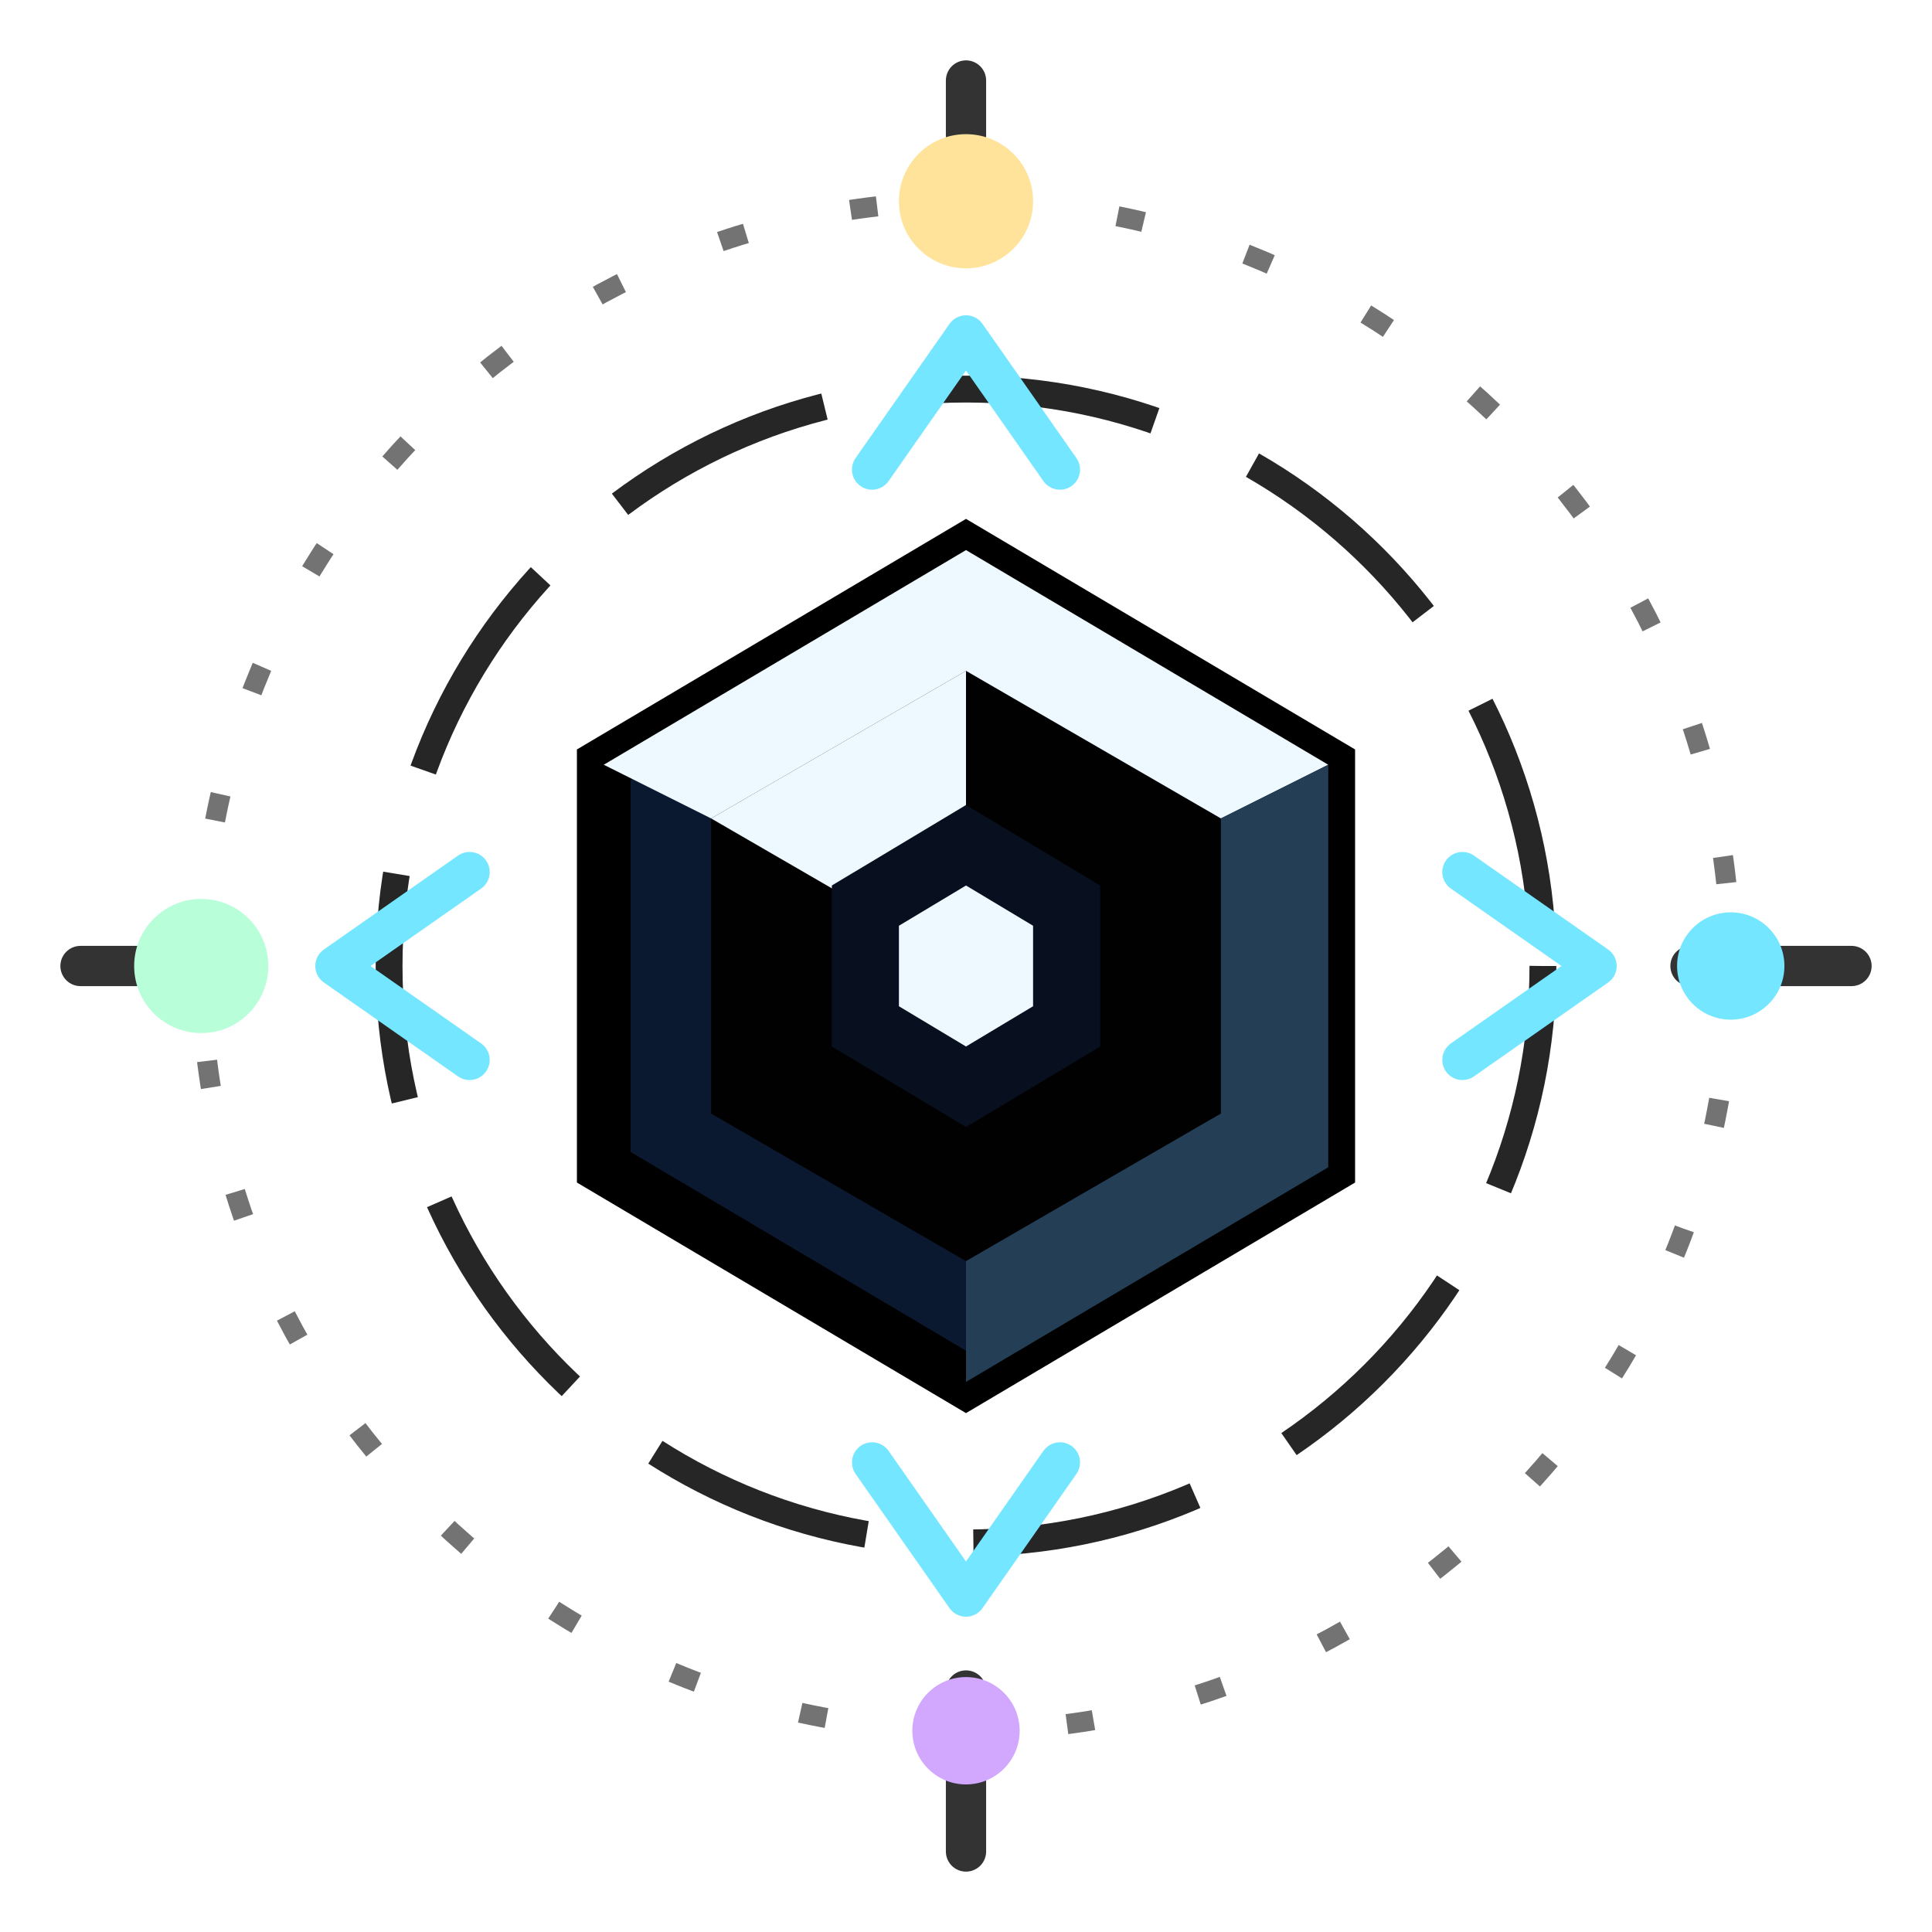
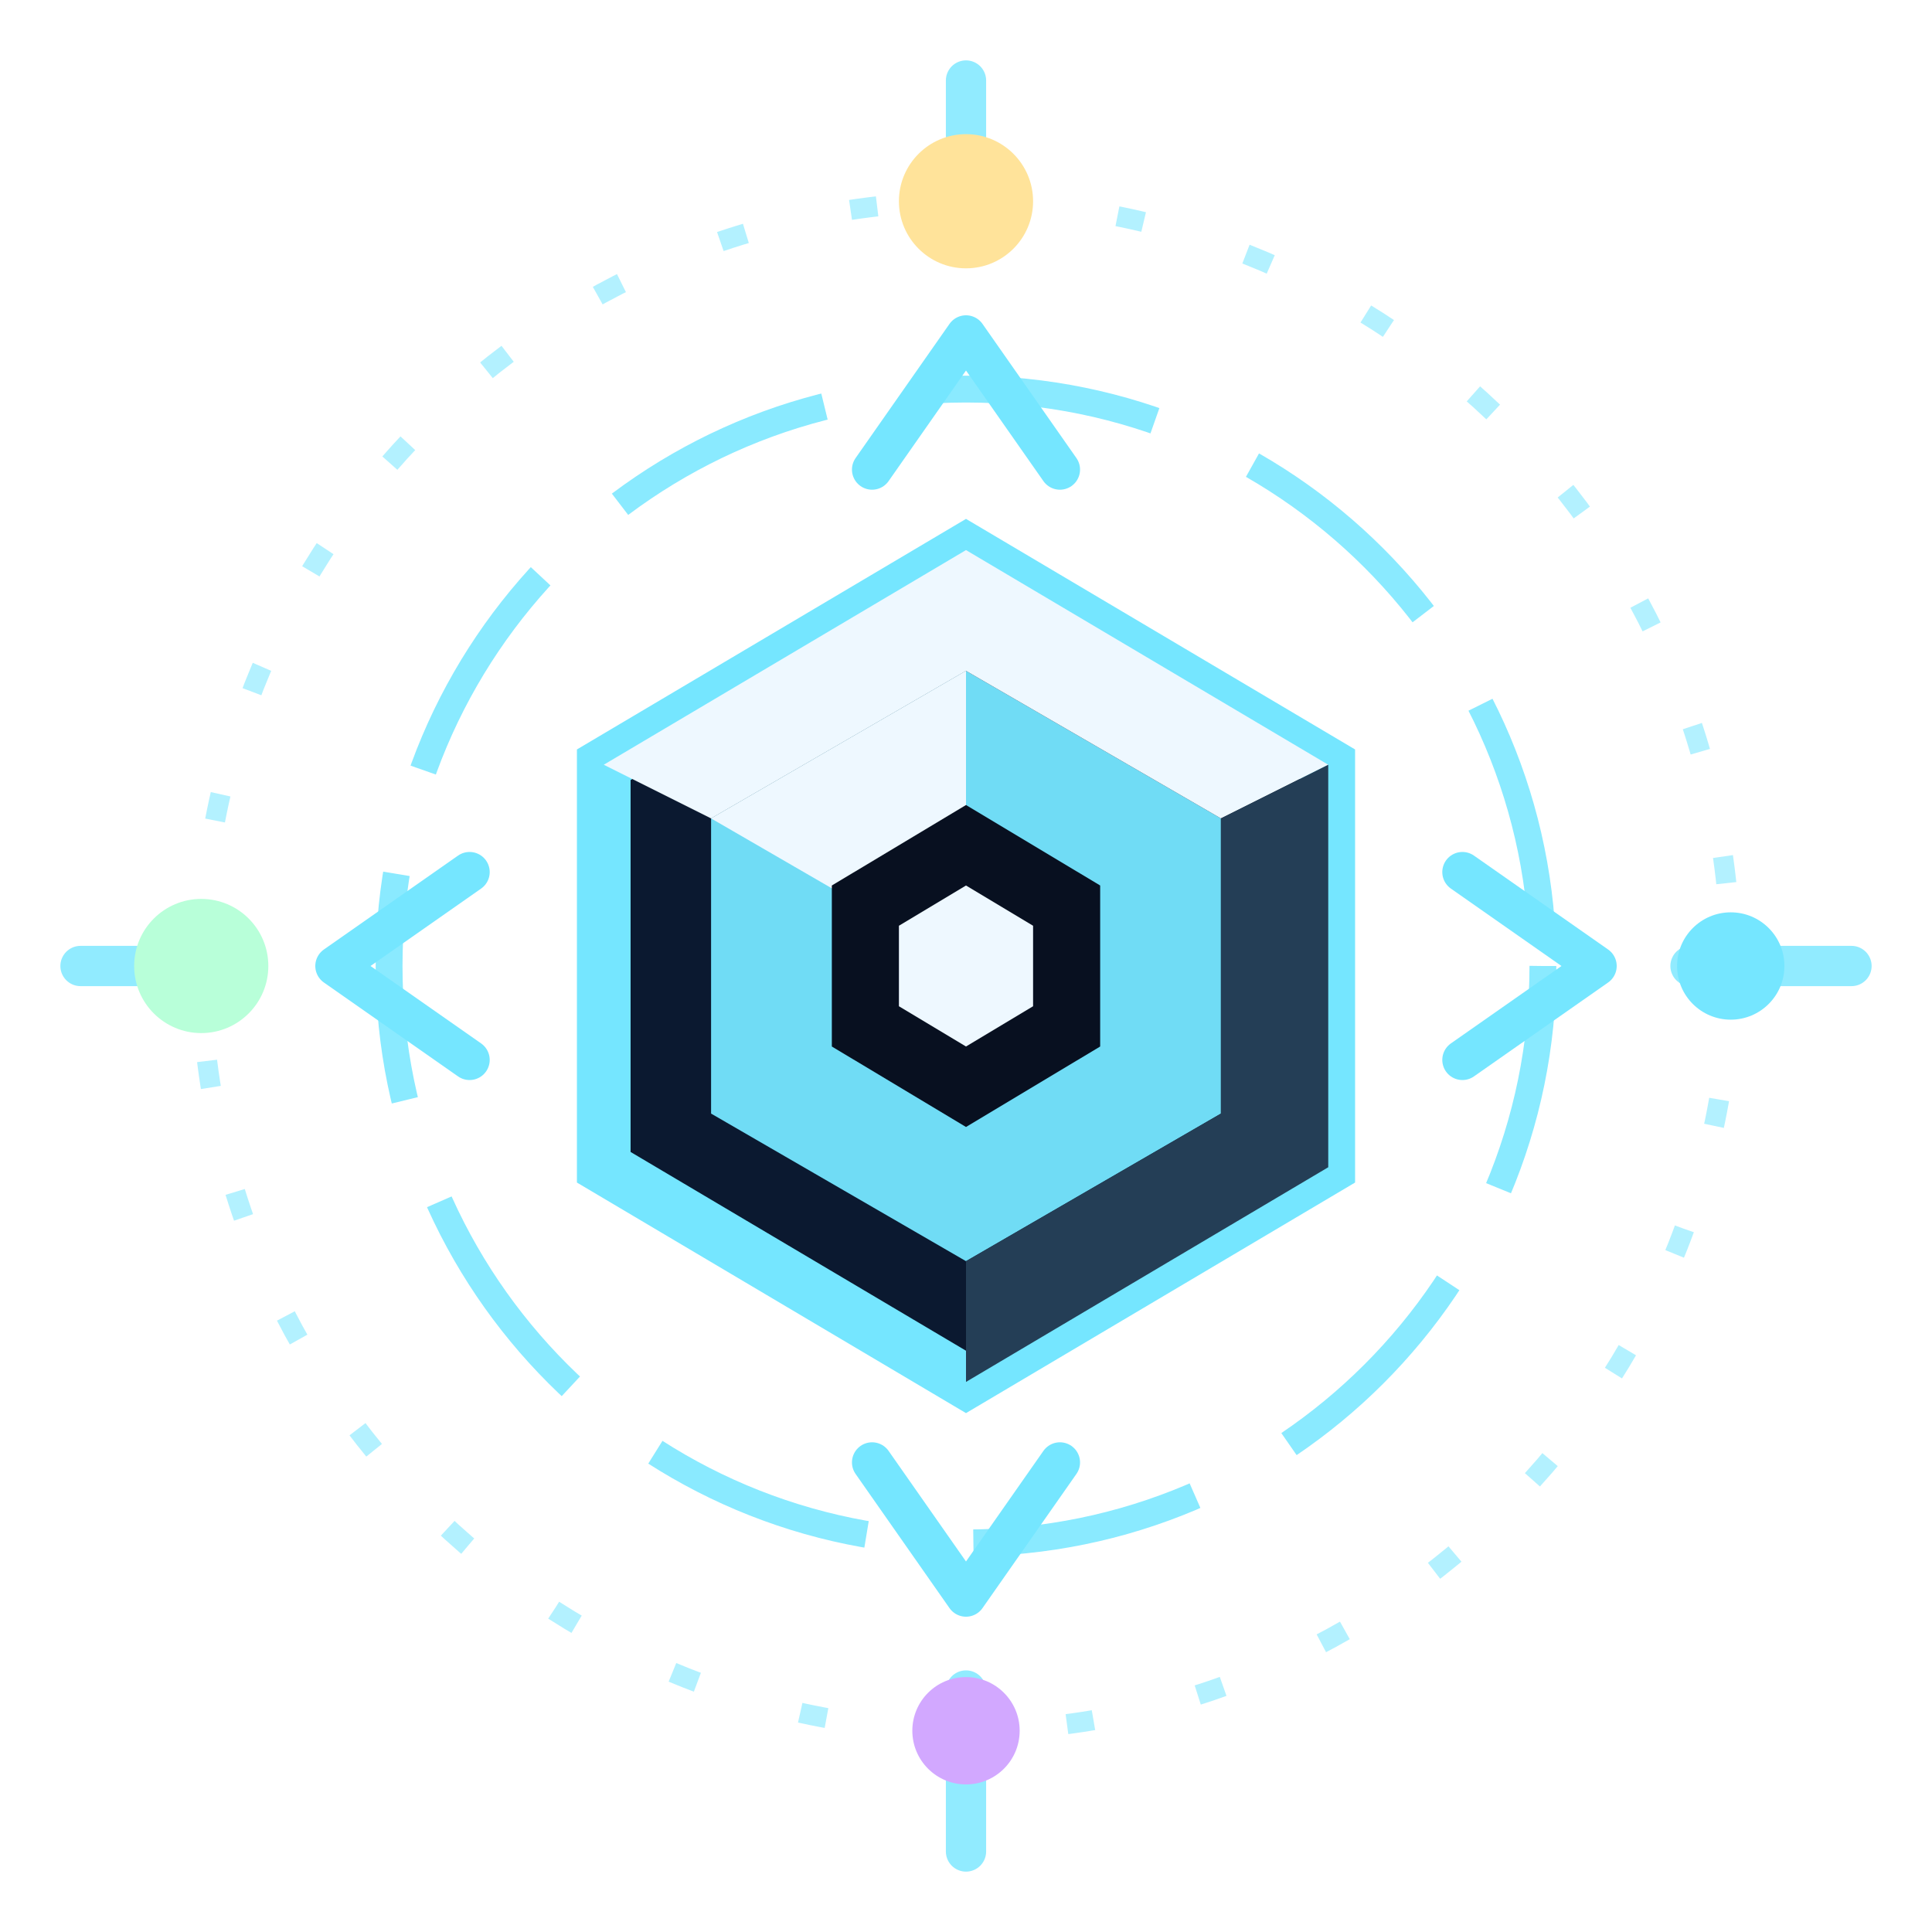
- <svg xmlns="http://www.w3.org/2000/svg" viewBox="-72 -72 144 144" preserveAspectRatio="xMidYMid meet" role="img" aria-hidden="true" focusable="false">
+ <svg xmlns="http://www.w3.org/2000/svg" viewBox="-72 -72 144 144" preserveAspectRatio="xMidYMid meet" color="#75e6ff" role="img" aria-hidden="true" focusable="false">
  <circle id="ui-start-mark-orbit-outer" cx="0" cy="0" r="57" fill="none" stroke="currentColor" stroke-width="1.5" stroke-dasharray="2 8" opacity="0.55" />
  <circle id="ui-start-mark-orbit-inner" cx="0" cy="0" r="43" fill="none" stroke="currentColor" stroke-width="2" stroke-dasharray="17 8" opacity="0.85" />
  <path id="ui-start-mark-crosshair" d="M0-66V-54M66 0H54M0 66V54M-66 0H-54" fill="none" stroke="currentColor" stroke-linecap="round" stroke-width="3" opacity="0.8" />
  <circle id="ui-start-mark-node-top" cx="0" cy="-57" r="5" fill="#ffe39a" />
  <circle id="ui-start-mark-node-right" cx="57" cy="0" r="4" fill="#75e6ff" />
  <circle id="ui-start-mark-node-bottom" cx="0" cy="57" r="4" fill="#d2a8ff" />
  <circle id="ui-start-mark-node-left" cx="-57" cy="0" r="5" fill="#b8ffd9" />
  <polygon id="ui-start-mark-core-shadow" points="0,-31 27,-15 27,15 0,31 -27,15 -27,-15" fill="#0b1930" stroke="currentColor" stroke-width="4" />
  <polygon id="ui-start-mark-core" points="0,-22 19,-11 19,11 0,22 -19,11 -19,-11" fill="currentColor" opacity="0.95" />
  <path id="ui-start-mark-crown-bevel" d="M0-31 27-15 19-11 0-22-19-11-27-15Z" fill="#eef8ff" />
  <path id="ui-start-mark-return-plane" d="M27-15V15L0 31V22L19 11V-11Z" fill="#243e56" />
  <path id="ui-start-mark-core-facet" d="M0-22V0L-19-11Z" fill="#eef8ff" />
  <polygon id="ui-start-mark-core-cut" points="0,-12 10,-6 10,6 0,12 -10,6 -10,-6" fill="#081020" />
  <path id="ui-start-mark-reactor" d="m0-6 5 3v6L0 6-5 3v-6Z" fill="#eef8ff" />
  <path id="ui-start-mark-energy" d="M-7-37 0-47 7-37M-37 7-47 0-37-7M7 37 0 47-7 37M37-7 47 0 37 7" fill="none" stroke="#75e6ff" stroke-linecap="round" stroke-linejoin="round" stroke-width="3" />
</svg>
